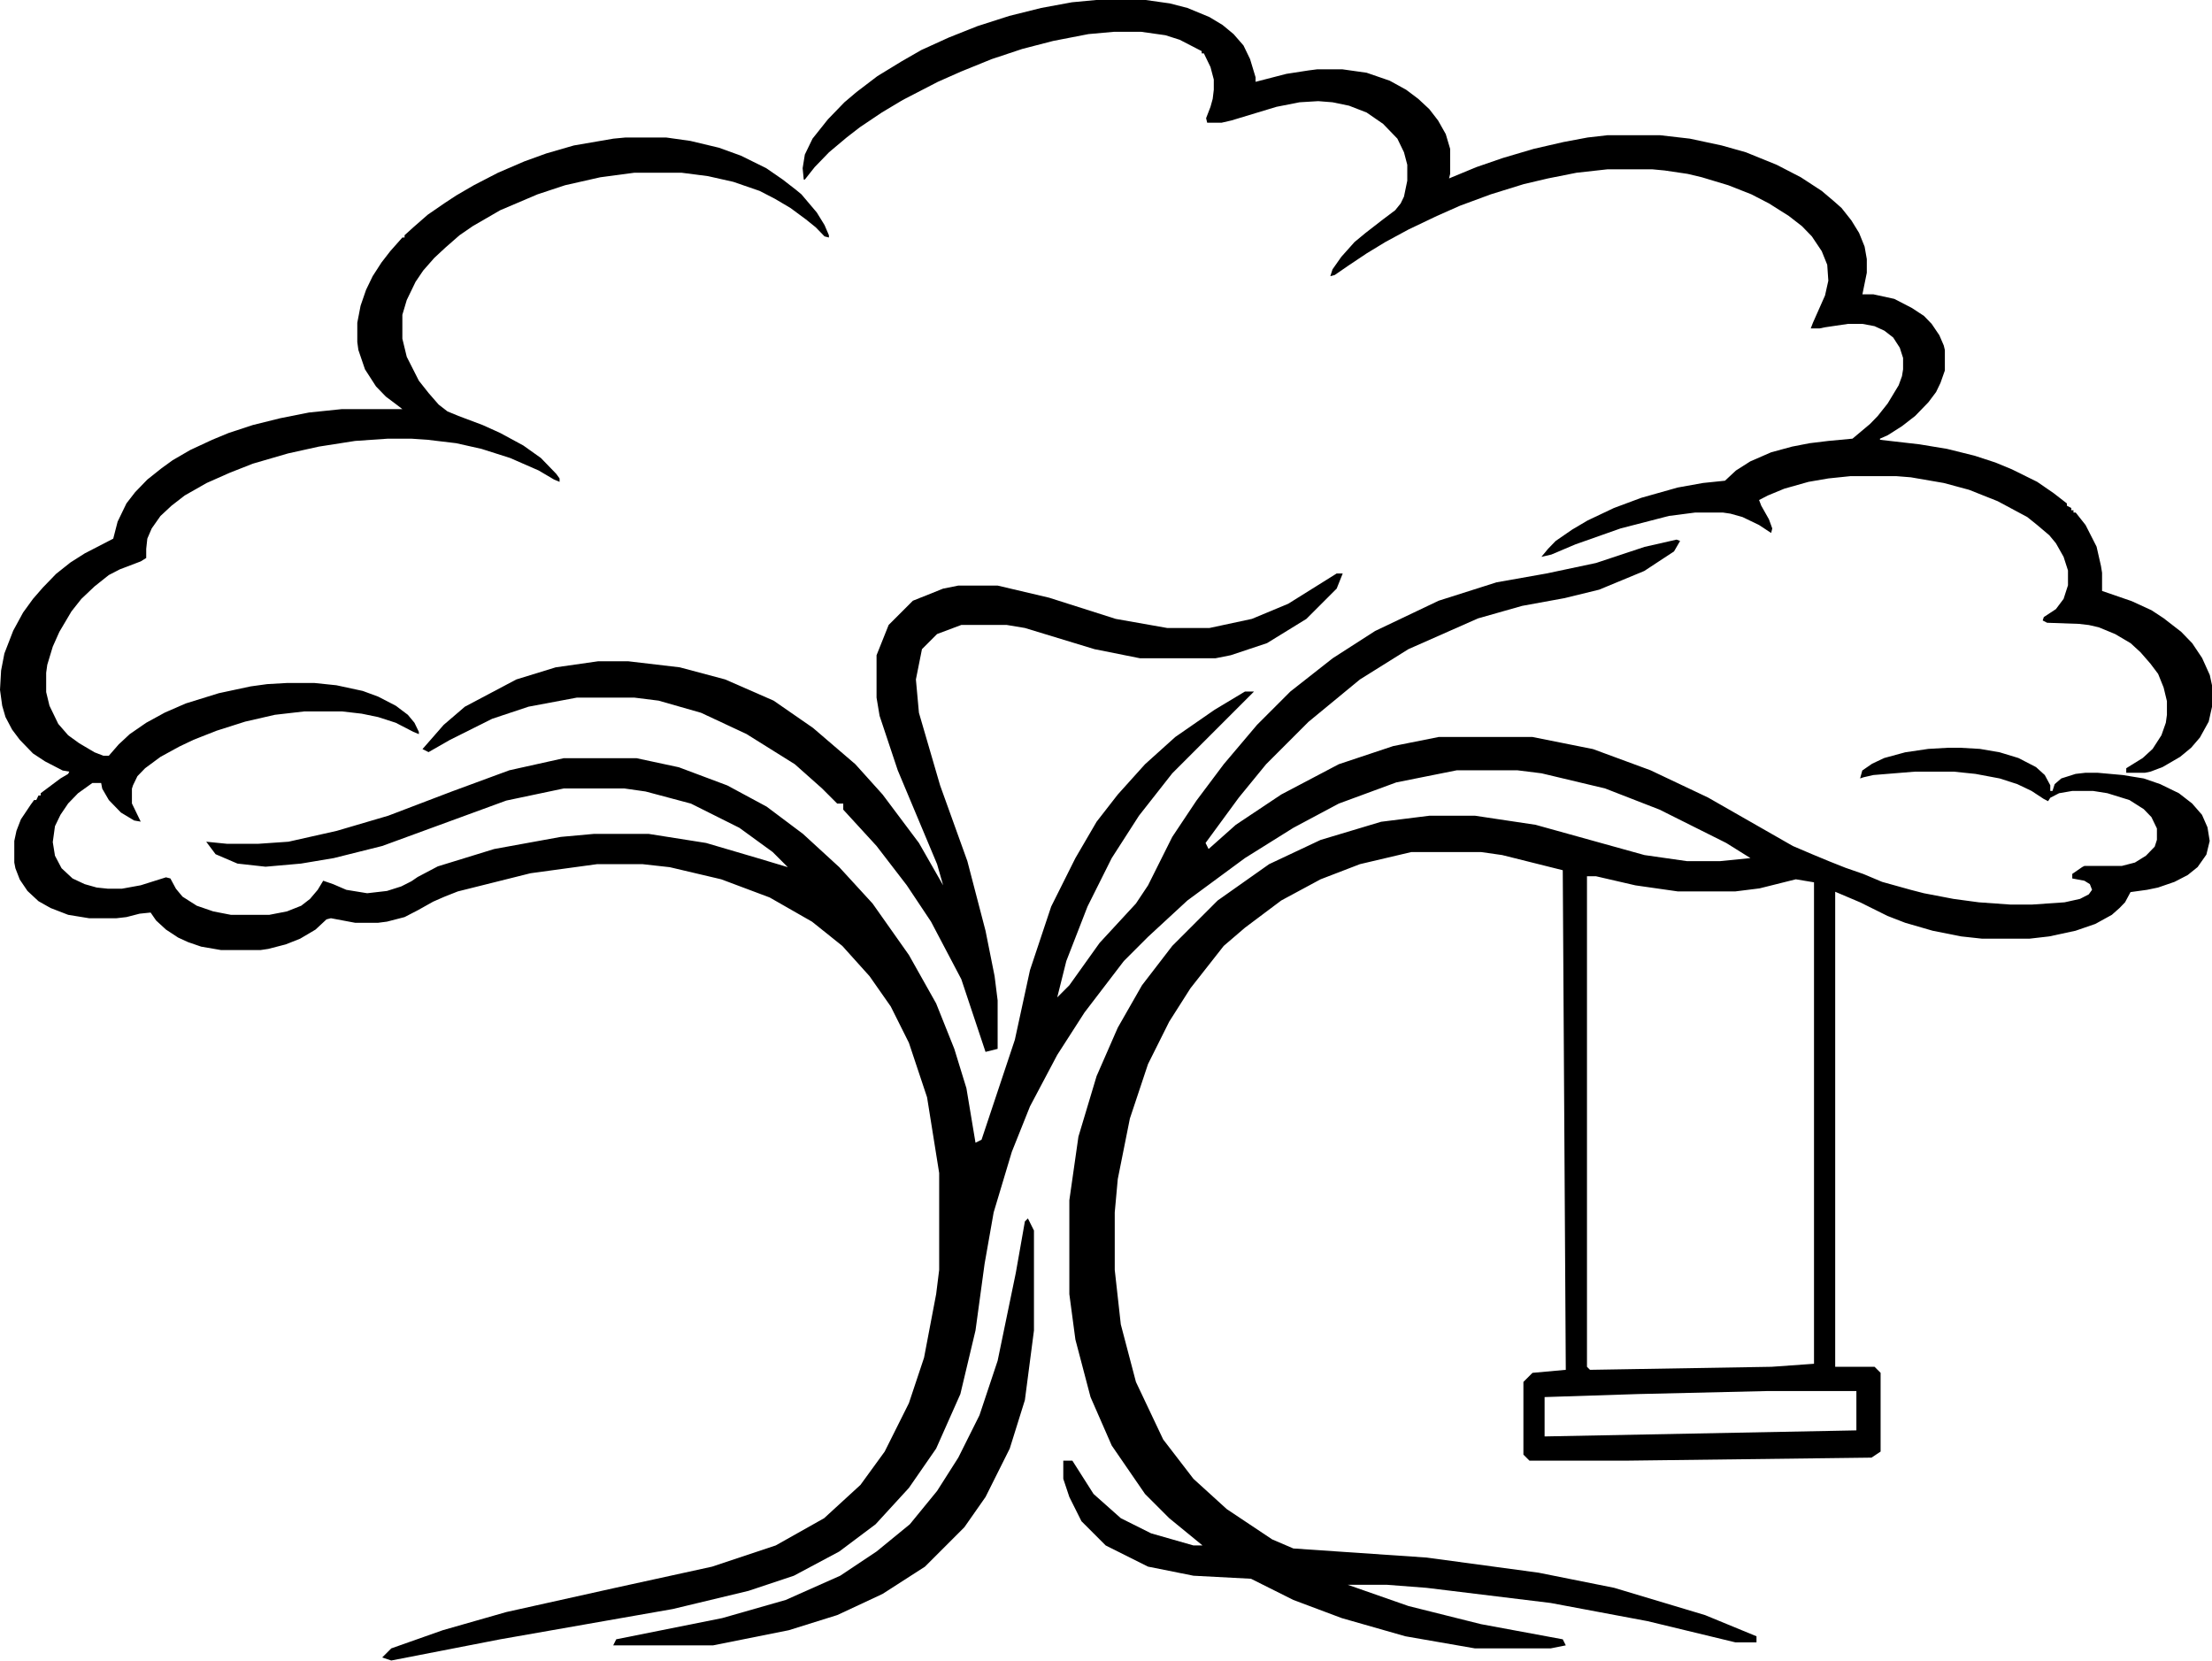
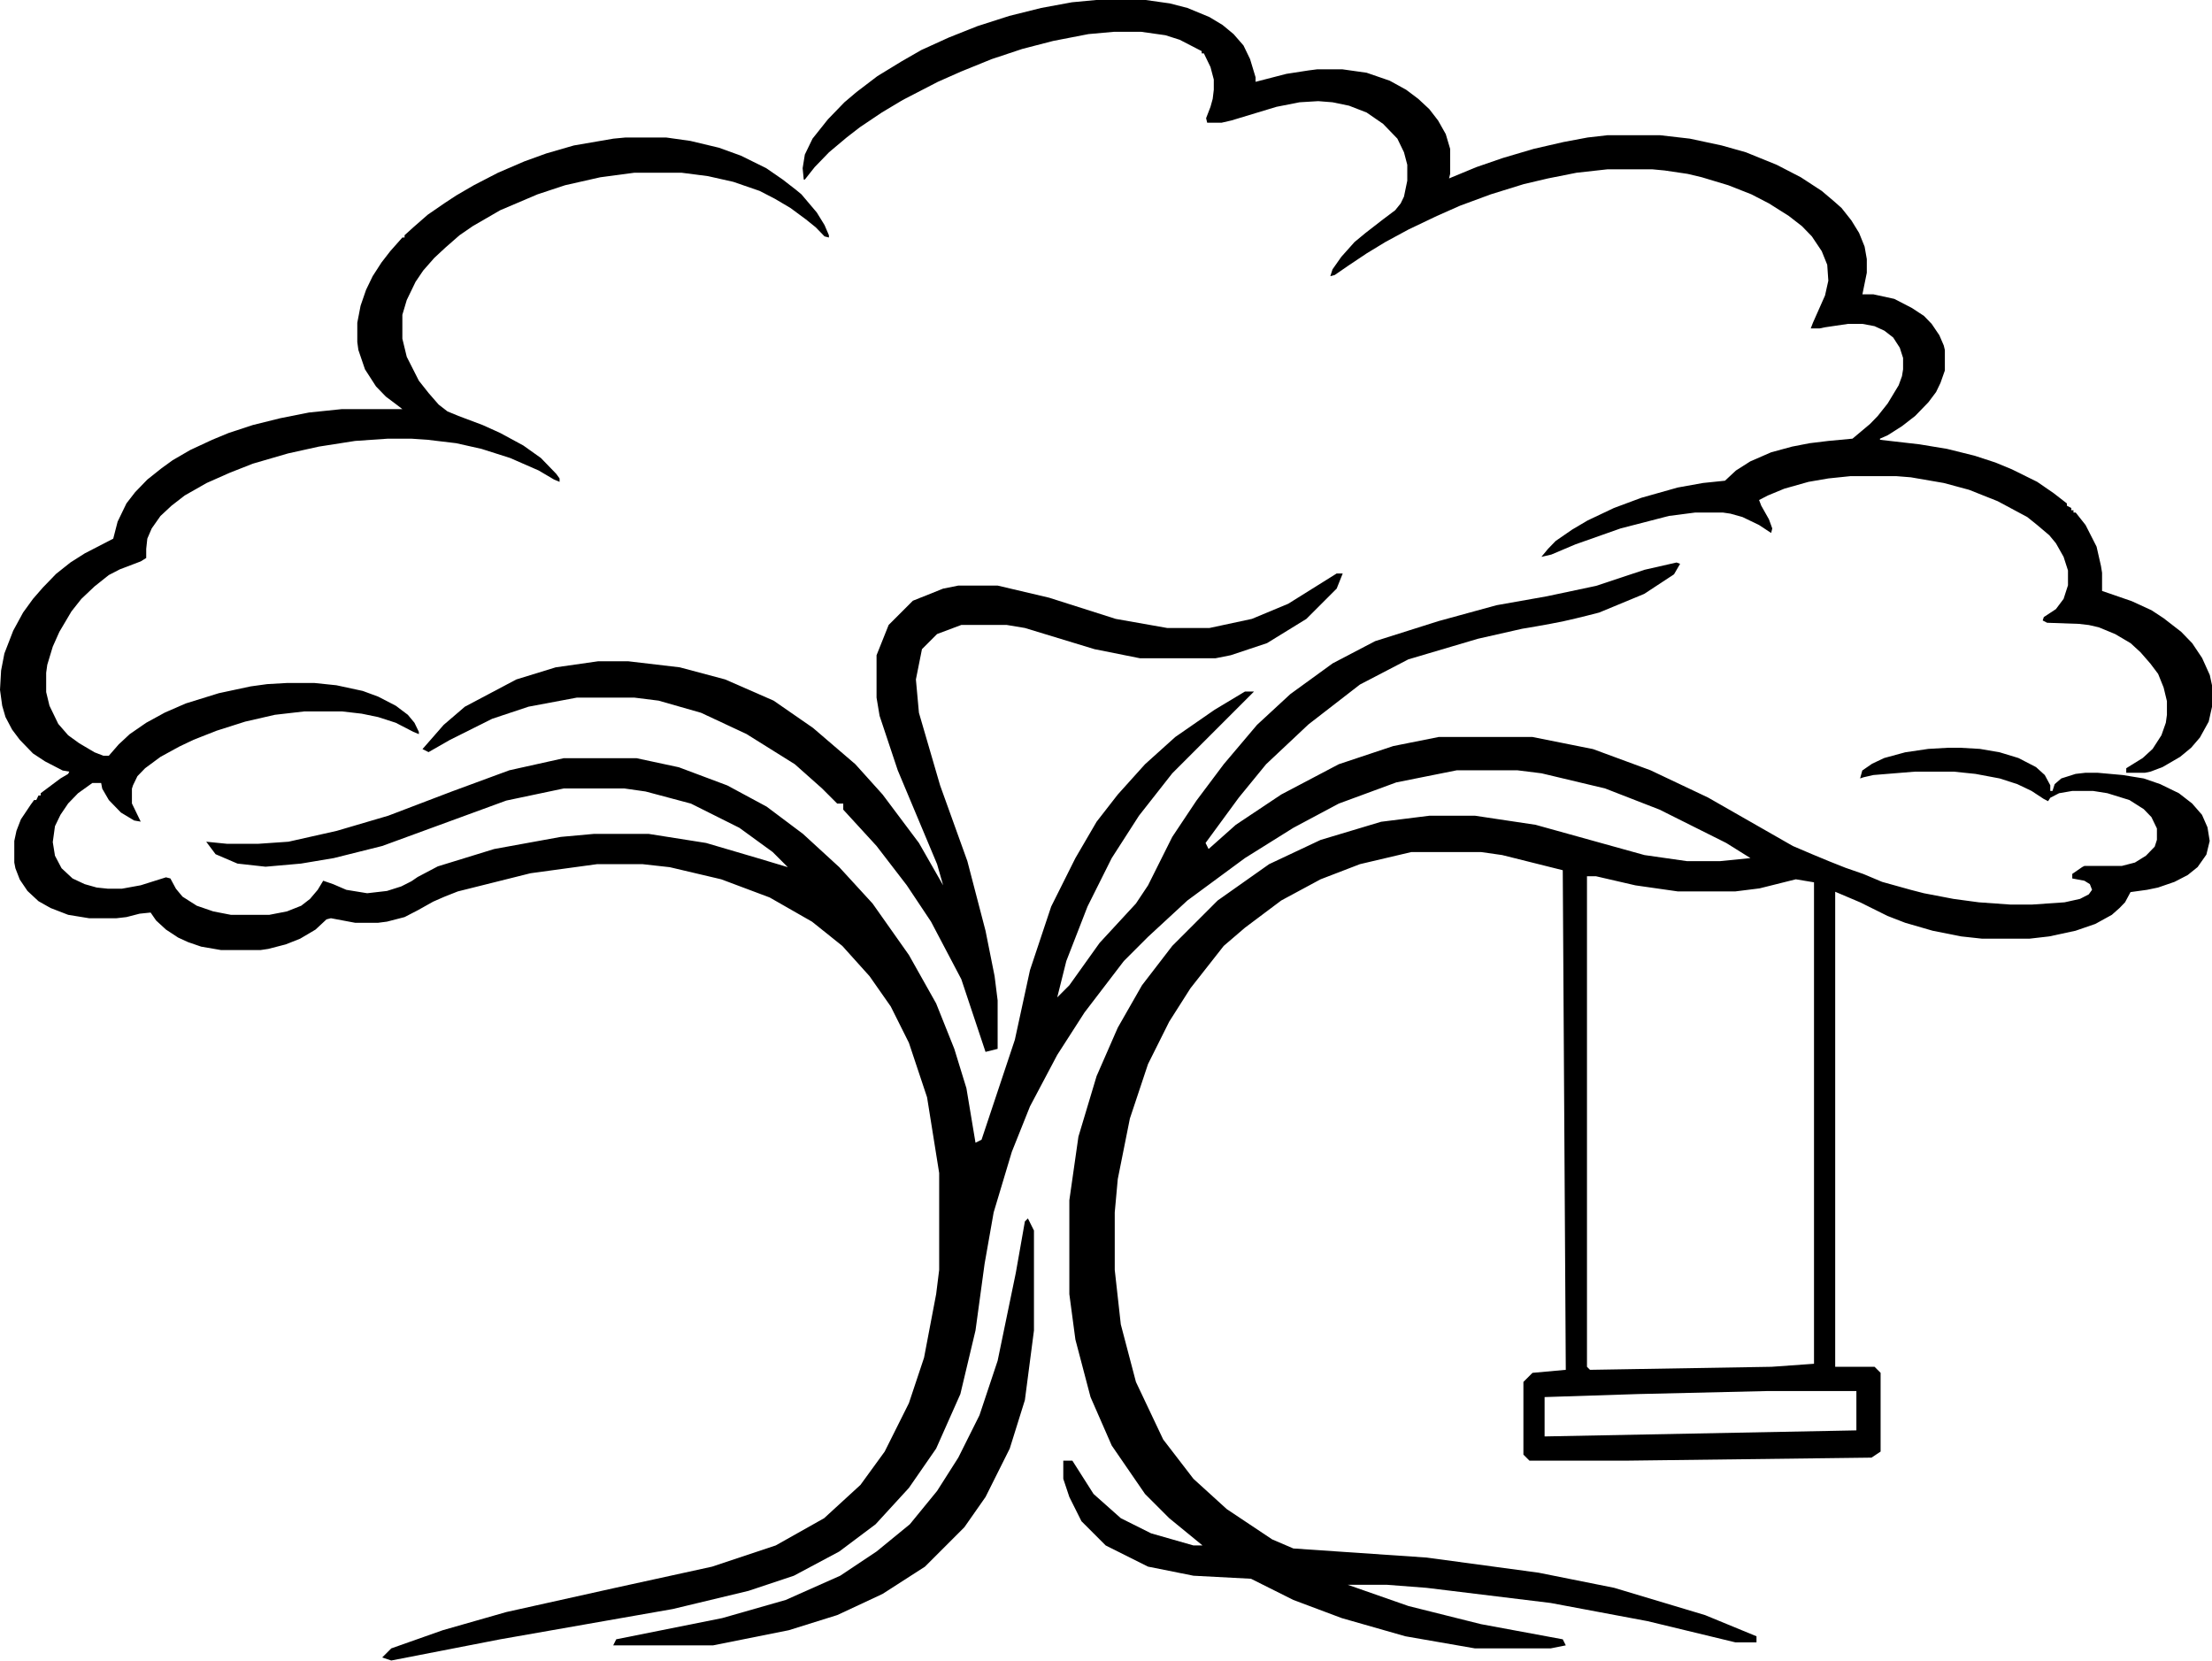
<svg xmlns="http://www.w3.org/2000/svg" width="870" height="653" viewBox="0 0 870 653" fill="none">
-   <path fill-rule="evenodd" clip-rule="evenodd" d="M271.537 55.416L282.778 58.097L291.426 61.226L301.371 66.142L307.857 70.611L313.045 74.633L315.207 76.42L321.26 83.571L324.288 88.487L326.016 92.509V93.403L324.288 92.956L320.828 89.381L316.937 86.252L310.883 81.783L304.83 78.208L298.777 75.08L288.399 71.504L278.454 69.27L268.077 67.929H249.485L236.081 69.717L222.245 72.845L211.435 76.42L196.734 82.677L185.924 88.934L180.736 92.509L175.115 97.425L170.791 101.447L166.467 106.363L163.441 110.832L159.982 117.982L158.252 123.792V133.178L159.982 140.327L164.738 149.713L168.629 154.629L172.521 159.097L175.98 161.779L180.304 163.567L189.816 167.142L196.734 170.27L205.814 175.186L212.733 180.102L218.786 186.358L220.083 188.147V189.487L217.921 188.593L211.868 185.018L200.625 180.102L189.384 176.526L179.439 174.292L168.197 172.951L161.711 172.505H152.631L139.66 173.399L125.391 175.633L113.284 178.315L99.448 182.337L90.368 185.912L81.288 189.934L72.64 194.85L67.452 198.872L63.128 202.894L59.669 207.81L57.939 211.832L57.507 215.854V219.43L55.345 220.77L47.13 223.898L42.806 226.133L37.185 230.602L31.996 235.518L28.105 240.434L23.349 248.478L20.755 254.288L18.592 261.438L18.16 264.567V272.164L19.457 277.527L22.916 284.677L26.808 289.146L31.131 292.275L37.185 295.85L40.644 297.191H42.806L46.697 292.721L51.021 288.699L57.507 284.23L64.858 280.208L73.073 276.633L86.044 272.611L98.584 269.929L105.069 269.035L112.852 268.589H123.661L132.309 269.483L142.686 271.717L148.74 273.951L155.658 277.527L160.414 281.102L163.008 284.23L164.738 287.805V288.699L162.576 287.805L155.658 284.23L148.74 281.996L142.254 280.656L134.471 279.761H119.77L108.096 281.102L96.421 283.783L85.179 287.359L76.099 290.934L70.478 293.615L63.128 297.637L57.074 302.107L54.048 305.235L52.318 308.81L51.886 310.151V315.961L55.345 323.111L52.751 322.664L47.562 319.536L42.806 314.62L40.212 310.151L39.779 307.916H36.32L30.7 311.939L26.808 315.961L23.781 320.43L21.619 324.899L20.755 331.155L21.619 336.518L24.213 341.434L28.537 345.456L33.293 347.69L38.05 349.031L42.373 349.479H47.994L55.345 348.138L65.29 345.009L67.019 345.456L69.182 349.479L71.775 352.606L77.397 356.182L83.882 358.416L90.8 359.757H105.934L112.852 358.416L118.473 356.182L121.932 353.5L124.959 349.925L127.121 346.35L131.012 347.69L136.201 349.925L144.416 351.266L152.198 350.372L157.82 348.584L161.794 346.573L164.273 344.879L172.19 340.705L194.371 333.88L220.564 329.116L233.66 327.926H255.091L277.712 331.498L297.952 337.451L309.858 341.024L303.905 335.07L290.808 325.544L271.759 316.018L253.9 311.255L245.566 310.065H221.754L199.133 314.827L150.319 332.689L131.27 337.451L118.376 339.609L104.449 340.838L93.39 339.609L84.788 335.922L81.102 331.006L89.294 331.826H101.582L113.46 331.006L132.461 326.735L152.701 320.782L177.703 311.255L200.324 302.92L221.754 298.157H250.328L266.997 301.729L286.046 308.873L301.523 317.209L315.811 327.926L330.097 341.024L343.194 355.313L357.481 375.555L368.196 394.608L375.339 412.469L380.102 427.949L383.674 449.382L386.055 448.191L399.152 408.896L405.104 381.509L413.438 356.504L422.963 337.451L431.298 323.163L439.631 312.446L450.347 300.539L462.252 289.822L477.73 279.105L489.636 271.961H493.208L461.062 304.111L447.966 320.782L437.25 337.451L427.726 356.504L419.391 377.937L415.82 392.226L420.582 387.463L432.488 370.792L446.775 355.313L451.537 348.168L461.062 329.116L470.587 314.827L481.301 300.539L494.398 285.059L507.494 271.961L524.163 258.862L540.831 248.145L565.833 236.238L588.602 229.001L608.263 225.52L627.743 221.398L646.793 215.072L659.402 212.205L660.799 212.726L658.402 216.854L646.697 224.543L628.961 231.89L615.226 235.238L598.678 238.259L581.31 243.191L553.927 255.29L534.878 267.198L514.638 283.868L497.969 300.539L487.255 313.636L474.158 331.498L475.348 333.88L486.064 324.353L503.923 312.446L526.544 300.539L547.974 293.394L565.833 289.822H602.741L626.552 294.585L649.174 302.92L671.795 313.636L705.132 332.689L712.712 335.922L719.266 338.643L725.819 341.248L732.889 343.706L740.239 346.797L751.482 349.925L756.67 351.266L768.344 353.5L778.289 354.841L790.829 355.735H799.044L812.015 354.841L818.068 353.5L821.527 351.713L822.825 349.925L821.96 347.69L819.798 346.35L815.042 345.456V343.668L818.933 340.987L819.798 340.54H834.499L839.688 339.199L844.012 336.518L847.471 332.943L848.336 330.261V325.793L846.173 321.323L843.147 318.195L837.526 314.62L828.878 311.939L823.257 311.045H815.042L809.853 311.939L806.394 313.726L805.53 315.067L803.8 314.173L799.044 311.045L793.422 308.363L786.505 306.129L776.993 304.341L768.344 303.447H753.211L736.781 304.788L732.889 305.682L731.592 306.129L732.457 303L736.348 300.319L741.104 298.085L749.319 295.85L758.4 294.509L766.183 294.062H770.939L778.721 294.509L786.505 295.85L793.855 298.085L800.774 301.659L804.232 304.788L806.394 308.81V311.045H807.259L808.124 308.363L810.718 306.129L816.339 304.341L820.231 303.894H824.987L834.932 304.788L843.147 306.129L849.633 308.363L856.983 311.939L862.172 315.961L866.063 320.43L868.225 325.345L869.09 330.709L867.793 336.071L864.334 340.987L860.442 344.115L855.253 346.797L848.768 349.031L844.444 349.925L837.958 350.819L835.796 354.841L833.634 357.076L830.608 359.757L824.122 363.332L816.339 366.014L805.962 368.248L798.179 369.142H779.586L771.371 368.248L760.129 366.014L749.319 362.885L742.402 360.204L731.592 354.841L721.8 350.688V537.497H737.277L739.659 539.879V570.838L736.087 573.22L639.649 574.411H601.551L599.17 572.029V543.451L602.741 539.879L615.838 538.689L614.647 342.214L590.835 336.261L582.502 335.07H555.118L534.878 339.833L519.4 345.787L503.923 354.122L489.636 364.839L481.301 371.984L468.205 388.654L459.871 401.752L451.537 418.423L444.394 439.856L439.631 463.671L438.441 476.769V499.394L440.822 520.827L446.775 543.451L457.49 566.075L469.396 581.555L482.493 593.462L500.351 605.37L508.685 608.942L561.071 612.515L605.123 618.468L634.887 624.422L670.604 635.139L690.844 643.474V645.856H682.511L647.983 637.52L609.885 630.376L561.071 624.422L545.593 623.232H530.115L553.927 631.566L582.502 638.711L614.647 644.665L615.838 647.046L609.885 648.237H580.12L552.737 643.474L527.735 636.33L508.685 629.185L492.017 620.85L469.396 619.659L451.537 616.086L434.869 607.752L425.344 598.225L420.582 588.7L418.201 581.555V574.411H421.773L430.106 587.509L440.822 597.035L452.727 602.989L469.396 607.752H472.968L459.871 597.035L450.347 587.509L437.25 568.457L428.916 549.405L422.963 526.78L420.582 508.919V472.007L424.153 447L431.298 423.186L439.631 404.133L449.156 387.463L461.062 371.984L478.92 354.122L499.161 339.833L519.4 330.307L543.212 323.163L562.261 320.782H580.12L603.931 324.353L646.793 336.261L663.461 338.643H676.557L688.464 337.451L678.939 331.498L652.746 318.4L631.315 310.065L606.313 304.111L596.788 302.92H572.977L549.165 307.683L526.544 316.018L508.685 325.544L489.636 337.451L467.015 354.122L451.537 368.411L442.012 377.937L426.535 398.18L415.82 414.85L405.104 435.093L397.961 452.954L390.817 476.769L387.246 497.012L383.674 523.209L377.721 548.214L368.196 569.648L357.481 585.127L344.385 599.416L330.097 610.133L312.239 619.659L294.38 625.613L264.616 632.757L196.752 644.665L153.891 653L150.319 651.809L153.891 648.237L174.131 641.093L199.133 633.948L241.995 624.422L280.093 616.086L305.095 607.752L324.144 597.035L338.432 583.937L347.957 570.838L357.481 551.786L363.434 533.925L368.196 508.919L369.386 499.394V461.29L364.625 431.521L357.481 410.088L350.337 395.798L342.004 383.891L331.288 371.984L319.382 362.457L302.714 352.931L283.665 345.787L263.424 341.024L252.71 339.833H234.851L208.658 343.406L180.084 350.55L175.082 352.521L173.672 353.128L170.359 354.581L164.306 357.97L159.117 360.651L152.198 362.438L148.74 362.885H139.66L130.147 361.098L128.417 361.544L124.094 365.567L118.041 369.142L112.42 371.376L105.501 373.164L102.475 373.611H86.909L79.126 372.27L73.938 370.483L70.046 368.695L65.29 365.567L61.398 361.992L59.237 358.863L54.913 359.311L49.724 360.651L45.833 361.098H35.023L26.808 359.757L19.89 357.076L15.134 354.395L10.81 350.372L7.783 345.903L6.054 341.434L5.621 339.199V330.709L6.486 326.686L8.215 322.217L12.107 316.407L13.404 314.62H14.269L15.134 312.832H15.998V311.939L23.781 306.129L26.808 304.341L27.24 303.447L24.646 303L17.727 299.425L12.971 296.297L7.783 290.934L4.756 286.912L2.162 281.996L0.865 277.527L0 271.27L0.432 263.673L1.73 256.97L5.189 248.031L9.08 240.881L12.971 235.518L16.863 231.049L22.051 225.686L27.672 221.217L33.293 217.642L44.536 211.832L46.265 205.128L49.724 197.978L53.183 193.509L57.939 188.593L63.56 184.124L67.884 180.996L74.802 176.974L83.45 172.951L89.935 170.27L99.448 167.142L110.258 164.461L121.5 162.226L134.471 160.885H158.252L156.523 159.545L151.766 155.969L147.875 151.947L143.551 145.243L140.957 137.646L140.525 134.518V126.921L141.822 120.217L143.983 113.96L146.578 108.598L150.037 103.235L153.496 98.766L158.252 93.403H159.117V92.509L162.576 89.381L168.197 84.465L174.683 79.996L179.439 76.868L186.357 72.845L195.869 67.929L206.246 63.46L214.894 60.332L225.704 57.204L241.27 54.523L246.026 54.075H262.024L271.537 55.416ZM644.412 548.214L607.503 549.405V564.884L730.134 562.503V547.023H695.607L644.412 548.214ZM624.172 537.497L625.362 538.689L696.797 537.497L713.465 536.307V346.977L706.322 345.787L692.035 349.359L682.511 350.55H659.889L643.221 348.168L627.744 344.596H624.172V537.497Z" fill="black" />
+   <path fill-rule="evenodd" clip-rule="evenodd" d="M271.537 55.416L282.778 58.097L291.426 61.226L301.371 66.142L307.857 70.611L313.045 74.633L315.207 76.42L321.26 83.571L324.288 88.487L326.016 92.509V93.403L324.288 92.956L320.828 89.381L316.937 86.252L310.883 81.783L304.83 78.208L298.777 75.08L288.399 71.504L278.454 69.27L268.077 67.929H249.485L236.081 69.717L222.245 72.845L211.435 76.42L196.734 82.677L185.924 88.934L180.736 92.509L175.115 97.425L170.791 101.447L166.467 106.363L163.441 110.832L159.982 117.982L158.252 123.792V133.178L159.982 140.327L164.738 149.713L168.629 154.629L172.521 159.097L175.98 161.779L180.304 163.567L189.816 167.142L196.734 170.27L205.814 175.186L212.733 180.102L218.786 186.358L220.083 188.147V189.487L217.921 188.593L211.868 185.018L200.625 180.102L189.384 176.526L179.439 174.292L168.197 172.951L161.711 172.505H152.631L139.66 173.399L125.391 175.633L113.284 178.315L99.448 182.337L90.368 185.912L81.288 189.934L72.64 194.85L67.452 198.872L63.128 202.894L59.669 207.81L57.939 211.832L57.507 215.854V219.43L55.345 220.77L47.13 223.898L42.806 226.133L37.185 230.602L31.996 235.518L28.105 240.434L23.349 248.478L20.755 254.288L18.592 261.438L18.16 264.567V272.164L19.457 277.527L22.916 284.677L26.808 289.146L31.131 292.275L37.185 295.85L40.644 297.191H42.806L46.697 292.721L51.021 288.699L57.507 284.23L64.858 280.208L73.073 276.633L86.044 272.611L98.584 269.929L105.069 269.035L112.852 268.589H123.661L132.309 269.483L142.686 271.717L148.74 273.951L155.658 277.527L160.414 281.102L163.008 284.23L164.738 287.805V288.699L162.576 287.805L155.658 284.23L148.74 281.996L142.254 280.656L134.471 279.761H119.77L108.096 281.102L96.421 283.783L85.179 287.359L76.099 290.934L70.478 293.615L63.128 297.637L57.074 302.107L54.048 305.235L52.318 308.81L51.886 310.151V315.961L55.345 323.111L52.751 322.664L47.562 319.536L42.806 314.62L40.212 310.151L39.779 307.916H36.32L30.7 311.939L26.808 315.961L23.781 320.43L21.619 324.899L20.755 331.155L21.619 336.518L24.213 341.434L28.537 345.456L33.293 347.69L38.05 349.031L42.373 349.479H47.994L55.345 348.138L65.29 345.009L67.019 345.456L69.182 349.479L71.775 352.606L77.397 356.182L83.882 358.416L90.8 359.757H105.934L112.852 358.416L118.473 356.182L121.932 353.5L124.959 349.925L127.121 346.35L131.012 347.69L136.201 349.925L144.416 351.266L152.198 350.372L157.82 348.584L161.794 346.573L164.273 344.879L172.19 340.705L194.371 333.88L220.564 329.116L233.66 327.926H255.091L277.712 331.498L297.952 337.451L309.858 341.024L303.905 335.07L290.808 325.544L271.759 316.018L253.9 311.255L245.566 310.065H221.754L199.133 314.827L150.319 332.689L131.27 337.451L118.376 339.609L104.449 340.838L93.39 339.609L84.788 335.922L81.102 331.006L89.294 331.826H101.582L113.46 331.006L132.461 326.735L152.701 320.782L177.703 311.255L200.324 302.92L221.754 298.157H250.328L266.997 301.729L286.046 308.873L301.523 317.209L315.811 327.926L330.097 341.024L343.194 355.313L357.481 375.555L368.196 394.608L375.339 412.469L380.102 427.949L383.674 449.382L386.055 448.191L399.152 408.896L405.104 381.509L413.438 356.504L422.963 337.451L431.298 323.163L439.631 312.446L450.347 300.539L462.252 289.822L477.73 279.105L489.636 271.961H493.208L461.062 304.111L447.966 320.782L437.25 337.451L427.726 356.504L419.391 377.937L415.82 392.226L420.582 387.463L432.488 370.792L446.775 355.313L451.537 348.168L461.062 329.116L470.587 314.827L481.301 300.539L494.398 285.059L507.494 272.961L524.163 260.862L540.831 252.145L565.833 244.238L588.602 238.001L608.263 234.52L627.743 230.398L646.793 224.072L659.402 221.205L660.799 221.726L658.402 225.854L646.697 233.543L628.961 240.89C628.961 240.89 620.623 243.074 615.226 244.238C608.804 245.622 598.678 247.259 598.678 247.259L581.31 251.191L553.927 259.29L534.878 269.198L514.638 284.868L497.969 300.539L487.255 313.636L474.158 331.498L475.348 333.88L486.064 324.353L503.923 312.446L526.544 300.539L547.974 293.394L565.833 289.822H602.741L626.552 294.585L649.174 302.92L671.795 313.636L705.132 332.689L712.712 335.922L719.266 338.643L725.819 341.248L732.889 343.706L740.239 346.797L751.482 349.925L756.67 351.266L768.344 353.5L778.289 354.841L790.829 355.735H799.044L812.015 354.841L818.068 353.5L821.527 351.713L822.825 349.925L821.96 347.69L819.798 346.35L815.042 345.456V343.668L818.933 340.987L819.798 340.54H834.499L839.688 339.199L844.012 336.518L847.471 332.943L848.336 330.261V325.793L846.173 321.323L843.147 318.195L837.526 314.62L828.878 311.939L823.257 311.045H815.042L809.853 311.939L806.394 313.726L805.53 315.067L803.8 314.173L799.044 311.045L793.422 308.363L786.505 306.129L776.993 304.341L768.344 303.447H753.211L736.781 304.788L732.889 305.682L731.592 306.129L732.457 303L736.348 300.319L741.104 298.085L749.319 295.85L758.4 294.509L766.183 294.062H770.939L778.721 294.509L786.505 295.85L793.855 298.085L800.774 301.659L804.232 304.788L806.394 308.81V311.045H807.259L808.124 308.363L810.718 306.129L816.339 304.341L820.231 303.894H824.987L834.932 304.788L843.147 306.129L849.633 308.363L856.983 311.939L862.172 315.961L866.063 320.43L868.225 325.345L869.09 330.709L867.793 336.071L864.334 340.987L860.442 344.115L855.253 346.797L848.768 349.031L844.444 349.925L837.958 350.819L835.796 354.841L833.634 357.076L830.608 359.757L824.122 363.332L816.339 366.014L805.962 368.248L798.179 369.142H779.586L771.371 368.248L760.129 366.014L749.319 362.885L742.402 360.204L731.592 354.841L721.8 350.688V537.497H737.277L739.659 539.879V570.838L736.087 573.22L639.649 574.411H601.551L599.17 572.029V543.451L602.741 539.879L615.838 538.689L614.647 342.214L590.835 336.261L582.502 335.07H555.118L534.878 339.833L519.4 345.787L503.923 354.122L489.636 364.839L481.301 371.984L468.205 388.654L459.871 401.752L451.537 418.423L444.394 439.856L439.631 463.671L438.441 476.769V499.394L440.822 520.827L446.775 543.451L457.49 566.075L469.396 581.555L482.493 593.462L500.351 605.37L508.685 608.942L561.071 612.515L605.123 618.468L634.887 624.422L670.604 635.139L690.844 643.474V645.856H682.511L647.983 637.52L609.885 630.376L561.071 624.422L545.593 623.232H530.115L553.927 631.566L582.502 638.711L614.647 644.665L615.838 647.046L609.885 648.237H580.12L552.737 643.474L527.735 636.33L508.685 629.185L492.017 620.85L469.396 619.659L451.537 616.086L434.869 607.752L425.344 598.225L420.582 588.7L418.201 581.555V574.411H421.773L430.106 587.509L440.822 597.035L452.727 602.989L469.396 607.752H472.968L459.871 597.035L450.347 587.509L437.25 568.457L428.916 549.405L422.963 526.78L420.582 508.919V472.007L424.153 447L431.298 423.186L439.631 404.133L449.156 387.463L461.062 371.984L478.92 354.122L499.161 339.833L519.4 330.307L543.212 323.163L562.261 320.782H580.12L603.931 324.353L646.793 336.261L663.461 338.643H676.557L688.464 337.451L678.939 331.498L652.746 318.4L631.315 310.065L606.313 304.111L596.788 302.92H572.977L549.165 307.683L526.544 316.018L508.685 325.544L489.636 337.451L467.015 354.122L451.537 368.411L442.012 377.937L426.535 398.18L415.82 414.85L405.104 435.093L397.961 452.954L390.817 476.769L387.246 497.012L383.674 523.209L377.721 548.214L368.196 569.648L357.481 585.127L344.385 599.416L330.097 610.133L312.239 619.659L294.38 625.613L264.616 632.757L196.752 644.665L153.891 653L150.319 651.809L153.891 648.237L174.131 641.093L199.133 633.948L241.995 624.422L280.093 616.086L305.095 607.752L324.144 597.035L338.432 583.937L347.957 570.838L357.481 551.786L363.434 533.925L368.196 508.919L369.386 499.394V461.29L364.625 431.521L357.481 410.088L350.337 395.798L342.004 383.891L331.288 371.984L319.382 362.457L302.714 352.931L283.665 345.787L263.424 341.024L252.71 339.833H234.851L208.658 343.406L180.084 350.55L175.082 352.521L173.672 353.128L170.359 354.581L164.306 357.97L159.117 360.651L152.198 362.438L148.74 362.885H139.66L130.147 361.098L128.417 361.544L124.094 365.567L118.041 369.142L112.42 371.376L105.501 373.164L102.475 373.611H86.909L79.126 372.27L73.938 370.483L70.046 368.695L65.29 365.567L61.398 361.992L59.237 358.863L54.913 359.311L49.724 360.651L45.833 361.098H35.023L26.808 359.757L19.89 357.076L15.134 354.395L10.81 350.372L7.783 345.903L6.054 341.434L5.621 339.199V330.709L6.486 326.686L8.215 322.217L12.107 316.407L13.404 314.62H14.269L15.134 312.832H15.998V311.939L23.781 306.129L26.808 304.341L27.24 303.447L24.646 303L17.727 299.425L12.971 296.297L7.783 290.934L4.756 286.912L2.162 281.996L0.865 277.527L0 271.27L0.432 263.673L1.73 256.97L5.189 248.031L9.08 240.881L12.971 235.518L16.863 231.049L22.051 225.686L27.672 221.217L33.293 217.642L44.536 211.832L46.265 205.128L49.724 197.978L53.183 193.509L57.939 188.593L63.56 184.124L67.884 180.996L74.802 176.974L83.45 172.951L89.935 170.27L99.448 167.142L110.258 164.461L121.5 162.226L134.471 160.885H158.252L156.523 159.545L151.766 155.969L147.875 151.947L143.551 145.243L140.957 137.646L140.525 134.518V126.921L141.822 120.217L143.983 113.96L146.578 108.598L150.037 103.235L153.496 98.766L158.252 93.403H159.117V92.509L162.576 89.381L168.197 84.465L174.683 79.996L179.439 76.868L186.357 72.845L195.869 67.929L206.246 63.46L214.894 60.332L225.704 57.204L241.27 54.523L246.026 54.075H262.024L271.537 55.416ZM644.412 548.214L607.503 549.405V564.884L730.134 562.503V547.023H695.607L644.412 548.214ZM624.172 537.497L625.362 538.689L696.797 537.497L713.465 536.307V346.977L706.322 345.787L692.035 349.359L682.511 350.55H659.889L643.221 348.168L627.744 344.596H624.172V537.497Z" fill="black" />
  <path d="M406.667 483.914V523.209L403.096 550.596L397.143 569.648L387.618 588.699L379.283 600.607L363.806 616.086L347.138 626.803L329.279 635.139L310.23 641.093L280.465 647.046H241.176L242.367 644.665L284.037 636.33L309.039 629.185L330.47 619.659L344.757 610.133L357.854 599.416L368.568 586.318L376.903 573.22L385.236 556.55L392.38 535.116L399.524 500.584L403.096 480.341L404.286 479.151L406.667 483.914Z" fill="black" />
  <path d="M525.724 231.474L513.818 243.381L498.341 252.907L484.054 257.671L478.101 258.861H448.336L430.478 255.289L403.094 246.954L395.951 245.763H378.092L368.567 249.335L362.614 255.289L360.233 267.197L361.424 280.295L369.758 308.873L380.473 338.641L387.616 366.028L391.188 383.889L392.379 393.416V412.468L387.616 413.659L378.092 385.081L366.186 362.457L356.662 348.167L344.756 332.687L331.659 318.399V316.017H329.278L323.325 310.063L312.61 300.538L293.56 288.63L275.701 280.295L259.033 275.532L249.509 274.341H226.888L207.838 277.913L193.552 282.676L176.884 291.012L168.549 295.775L166.168 294.583L174.502 285.058L182.836 277.913L203.076 267.197L218.554 262.434L235.222 260.052H247.128L267.368 262.434L285.226 267.197L304.275 275.532L319.753 286.248L336.421 300.538L347.137 312.445L361.424 331.497L370.948 348.167L368.567 339.832L353.09 302.919L345.946 281.485L344.756 274.341V257.671L349.517 245.763L359.042 236.237L370.948 231.474L376.901 230.283H392.379L412.619 235.046L438.811 243.381L459.051 246.954H475.72L492.388 243.381L506.675 237.427L525.724 225.52H528.105L525.724 231.474Z" fill="black" />
  <path d="M460.101 1.341L467.02 3.128L475.667 6.703L480.856 9.832L485.179 13.407L489.071 17.876L491.665 23.239L493.827 30.389V32.177L505.934 29.048L514.582 27.708L518.04 27.261H527.985L537.498 28.602L546.577 31.73L553.064 35.305L557.82 38.88L562.144 42.902L565.602 47.372L568.629 52.734L570.358 58.544V68.376L569.926 70.164L580.736 65.695L591.113 62.12L603.219 58.544L614.894 55.863L624.407 54.075L632.189 53.181H652.944L664.619 54.523L677.157 57.204L686.67 59.885L698.776 64.801L708.289 69.717L716.504 75.08L721.26 79.102L724.287 81.783L728.178 86.699L731.205 91.615L733.367 96.978L734.232 101.894V107.257L732.503 115.748H736.826L745.041 117.535L751.959 121.111L756.716 124.239L759.743 127.367L762.769 131.837L764.499 135.859L764.931 137.646V145.691L763.201 150.607L761.472 154.181L758.445 158.204L753.256 163.567L748.068 167.589L742.447 171.164L739.42 172.505V172.951L754.986 174.739L765.796 176.526L776.605 179.208L784.821 181.89L791.306 184.571L801.251 189.487L807.737 193.956L812.926 197.978V198.872L814.655 199.766V200.66H815.52V201.553H816.384L820.276 206.469L824.599 214.96L826.329 222.558L826.762 225.239V232.39L838.436 236.412L846.219 239.987L850.975 243.116L857.893 248.478L862.218 252.947L866.109 258.757L869.135 265.46L870 269.483V277.974L868.703 283.783L865.244 290.04L861.785 294.062L857.461 297.637L850.543 301.659L845.787 303.447L843.625 303.894H836.274V302.107L842.76 298.085L846.652 294.509L850.11 289.146L851.84 284.23L852.273 281.102V275.74L850.975 270.376L848.813 265.013L845.787 260.992L841.895 256.522L838.004 252.947L831.95 249.372L825.464 246.69L821.573 245.797L817.682 245.349L805.142 244.903L803.413 244.009L803.846 242.668L808.602 239.54L811.628 235.518L813.358 230.155V224.346L811.628 218.982L808.602 213.62L806.007 210.491L801.251 206.469L797.36 203.341L785.685 197.085L774.444 192.615L764.499 189.934L751.527 187.699L745.906 187.253H727.746L719.098 188.147L711.316 189.487L701.803 192.169L695.317 194.85L691.858 196.637L692.723 198.872L695.75 204.235L697.047 207.81L696.615 209.598L691.858 206.469L685.372 203.341L680.616 202.001L677.59 201.553H666.78L656.403 202.894L637.378 207.81L619.65 214.066L610.138 218.089L606.247 218.982L608.841 215.854L611.868 212.726L618.353 208.257L624.407 204.682L634.784 199.766L645.594 195.744L659.862 191.721L669.807 189.934L678.455 189.04L682.778 185.018L688.4 181.442L696.615 177.867L704.83 175.633L711.748 174.292L719.098 173.399L728.611 172.505L735.529 166.695L738.555 163.567L742.447 158.651L746.771 151.5L748.068 147.925L748.5 145.243V140.775L747.203 136.752L744.609 132.73L741.15 130.049L737.259 128.262L732.503 127.367H726.882L717.802 128.708L715.639 129.155H712.181L713.045 126.921L717.802 116.195L719.098 110.385L718.666 104.128L716.504 98.766L712.613 92.956L708.721 88.934L703.533 84.912L695.75 79.996L688.832 76.42L679.752 72.845L669.375 69.717L663.754 68.376L654.674 67.036L649.917 66.588H632.189L620.083 67.929L608.841 70.164L599.328 72.398L586.357 76.42L574.25 80.89L565.17 84.912L553.929 90.274L544.848 95.19L537.498 99.66L530.147 104.576L524.959 108.151L523.229 108.598L524.094 105.916L527.553 101L532.741 95.19L537.065 91.615L543.984 86.252L548.74 82.677L550.901 79.996L552.199 77.314L553.496 71.058V64.801L552.199 59.885L549.604 54.523L543.984 48.712L537.498 44.243L530.579 41.562L524.094 40.221L518.473 39.775L511.122 40.221L502.042 42.009L484.314 47.372L480.423 48.266H474.802L474.37 46.478L476.099 42.009L476.964 38.88L477.396 35.305V31.283L476.099 26.367L473.505 21.005H472.64V20.111L463.992 15.642L458.371 13.854L448.859 12.513H438.05L428.105 13.407L414.269 16.089L402.162 19.216L390.055 23.239L377.948 28.155L368.868 32.177L355.032 39.328L346.817 44.243L338.169 50.053L332.98 54.075L326.062 59.885L320.441 65.695L316.55 70.611H316.118L315.685 66.142L316.55 60.779L319.576 54.523L325.63 46.925L332.116 40.221L336.872 36.199L345.087 29.943L354.6 24.132L362.382 19.664L373.192 14.748L384.434 10.279L396.973 6.257L409.513 3.128L421.619 0.894L431.131 0H450.589L460.101 1.341Z" fill="black" />
</svg>
